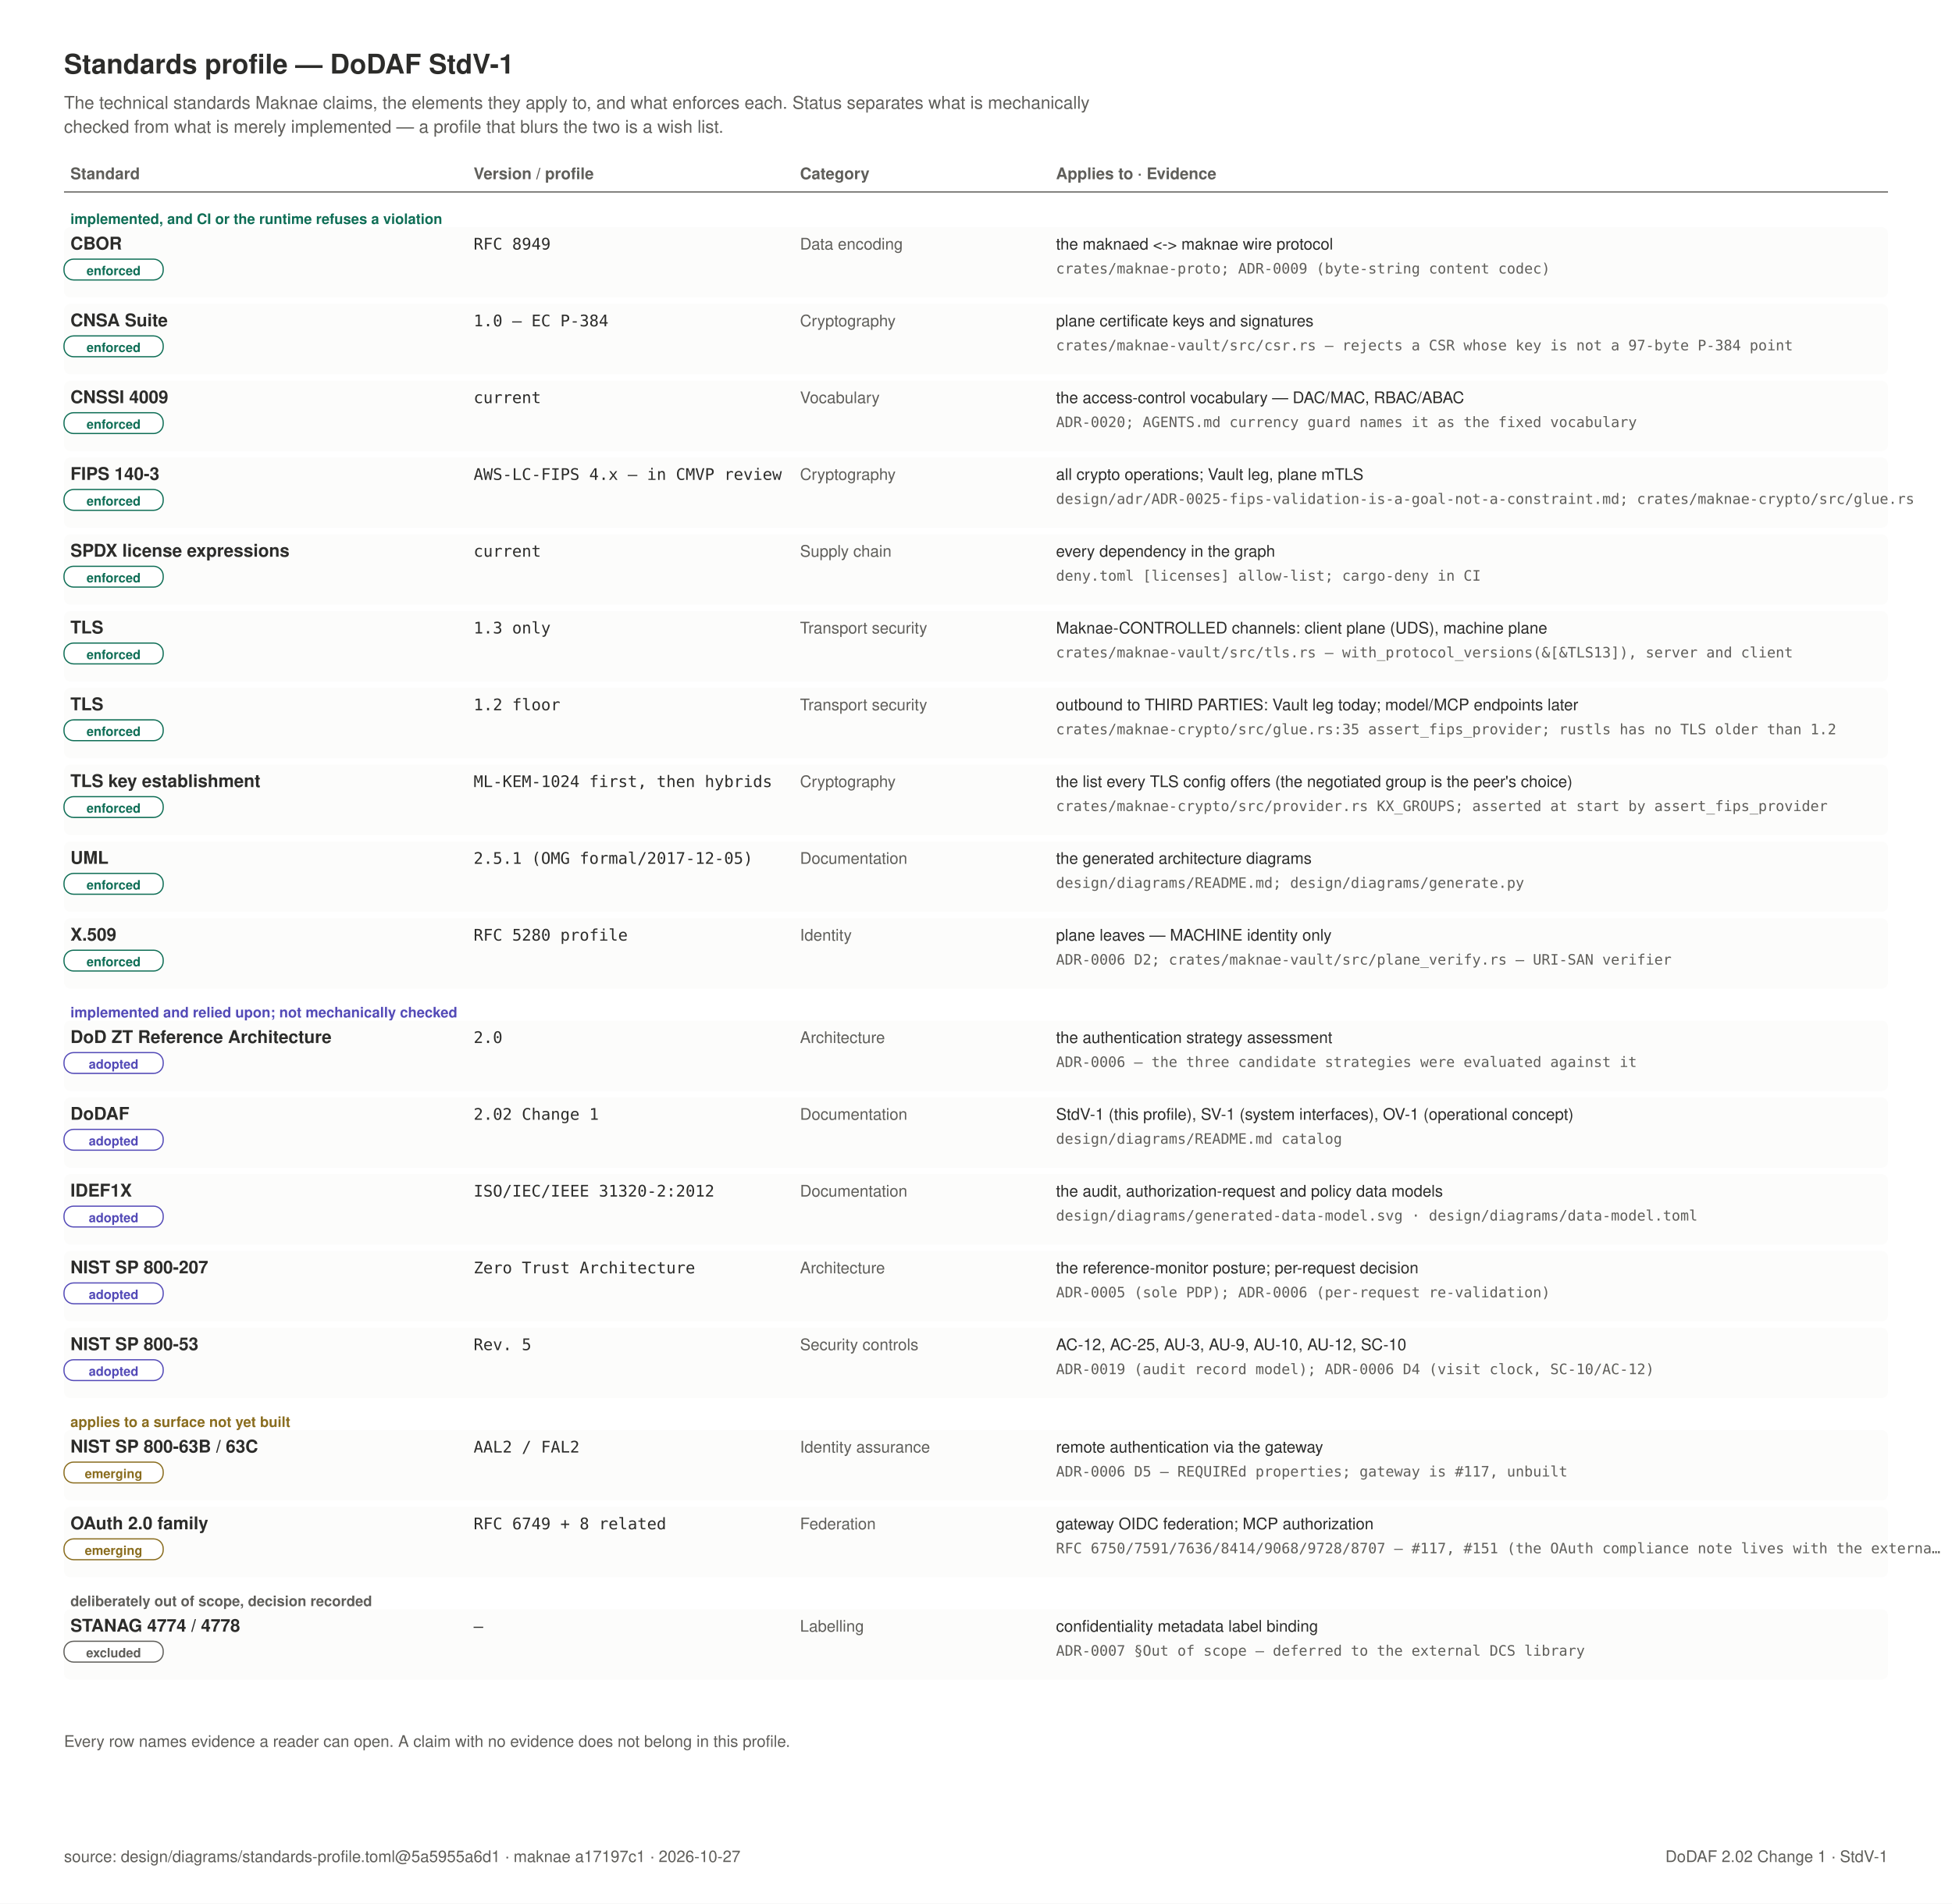
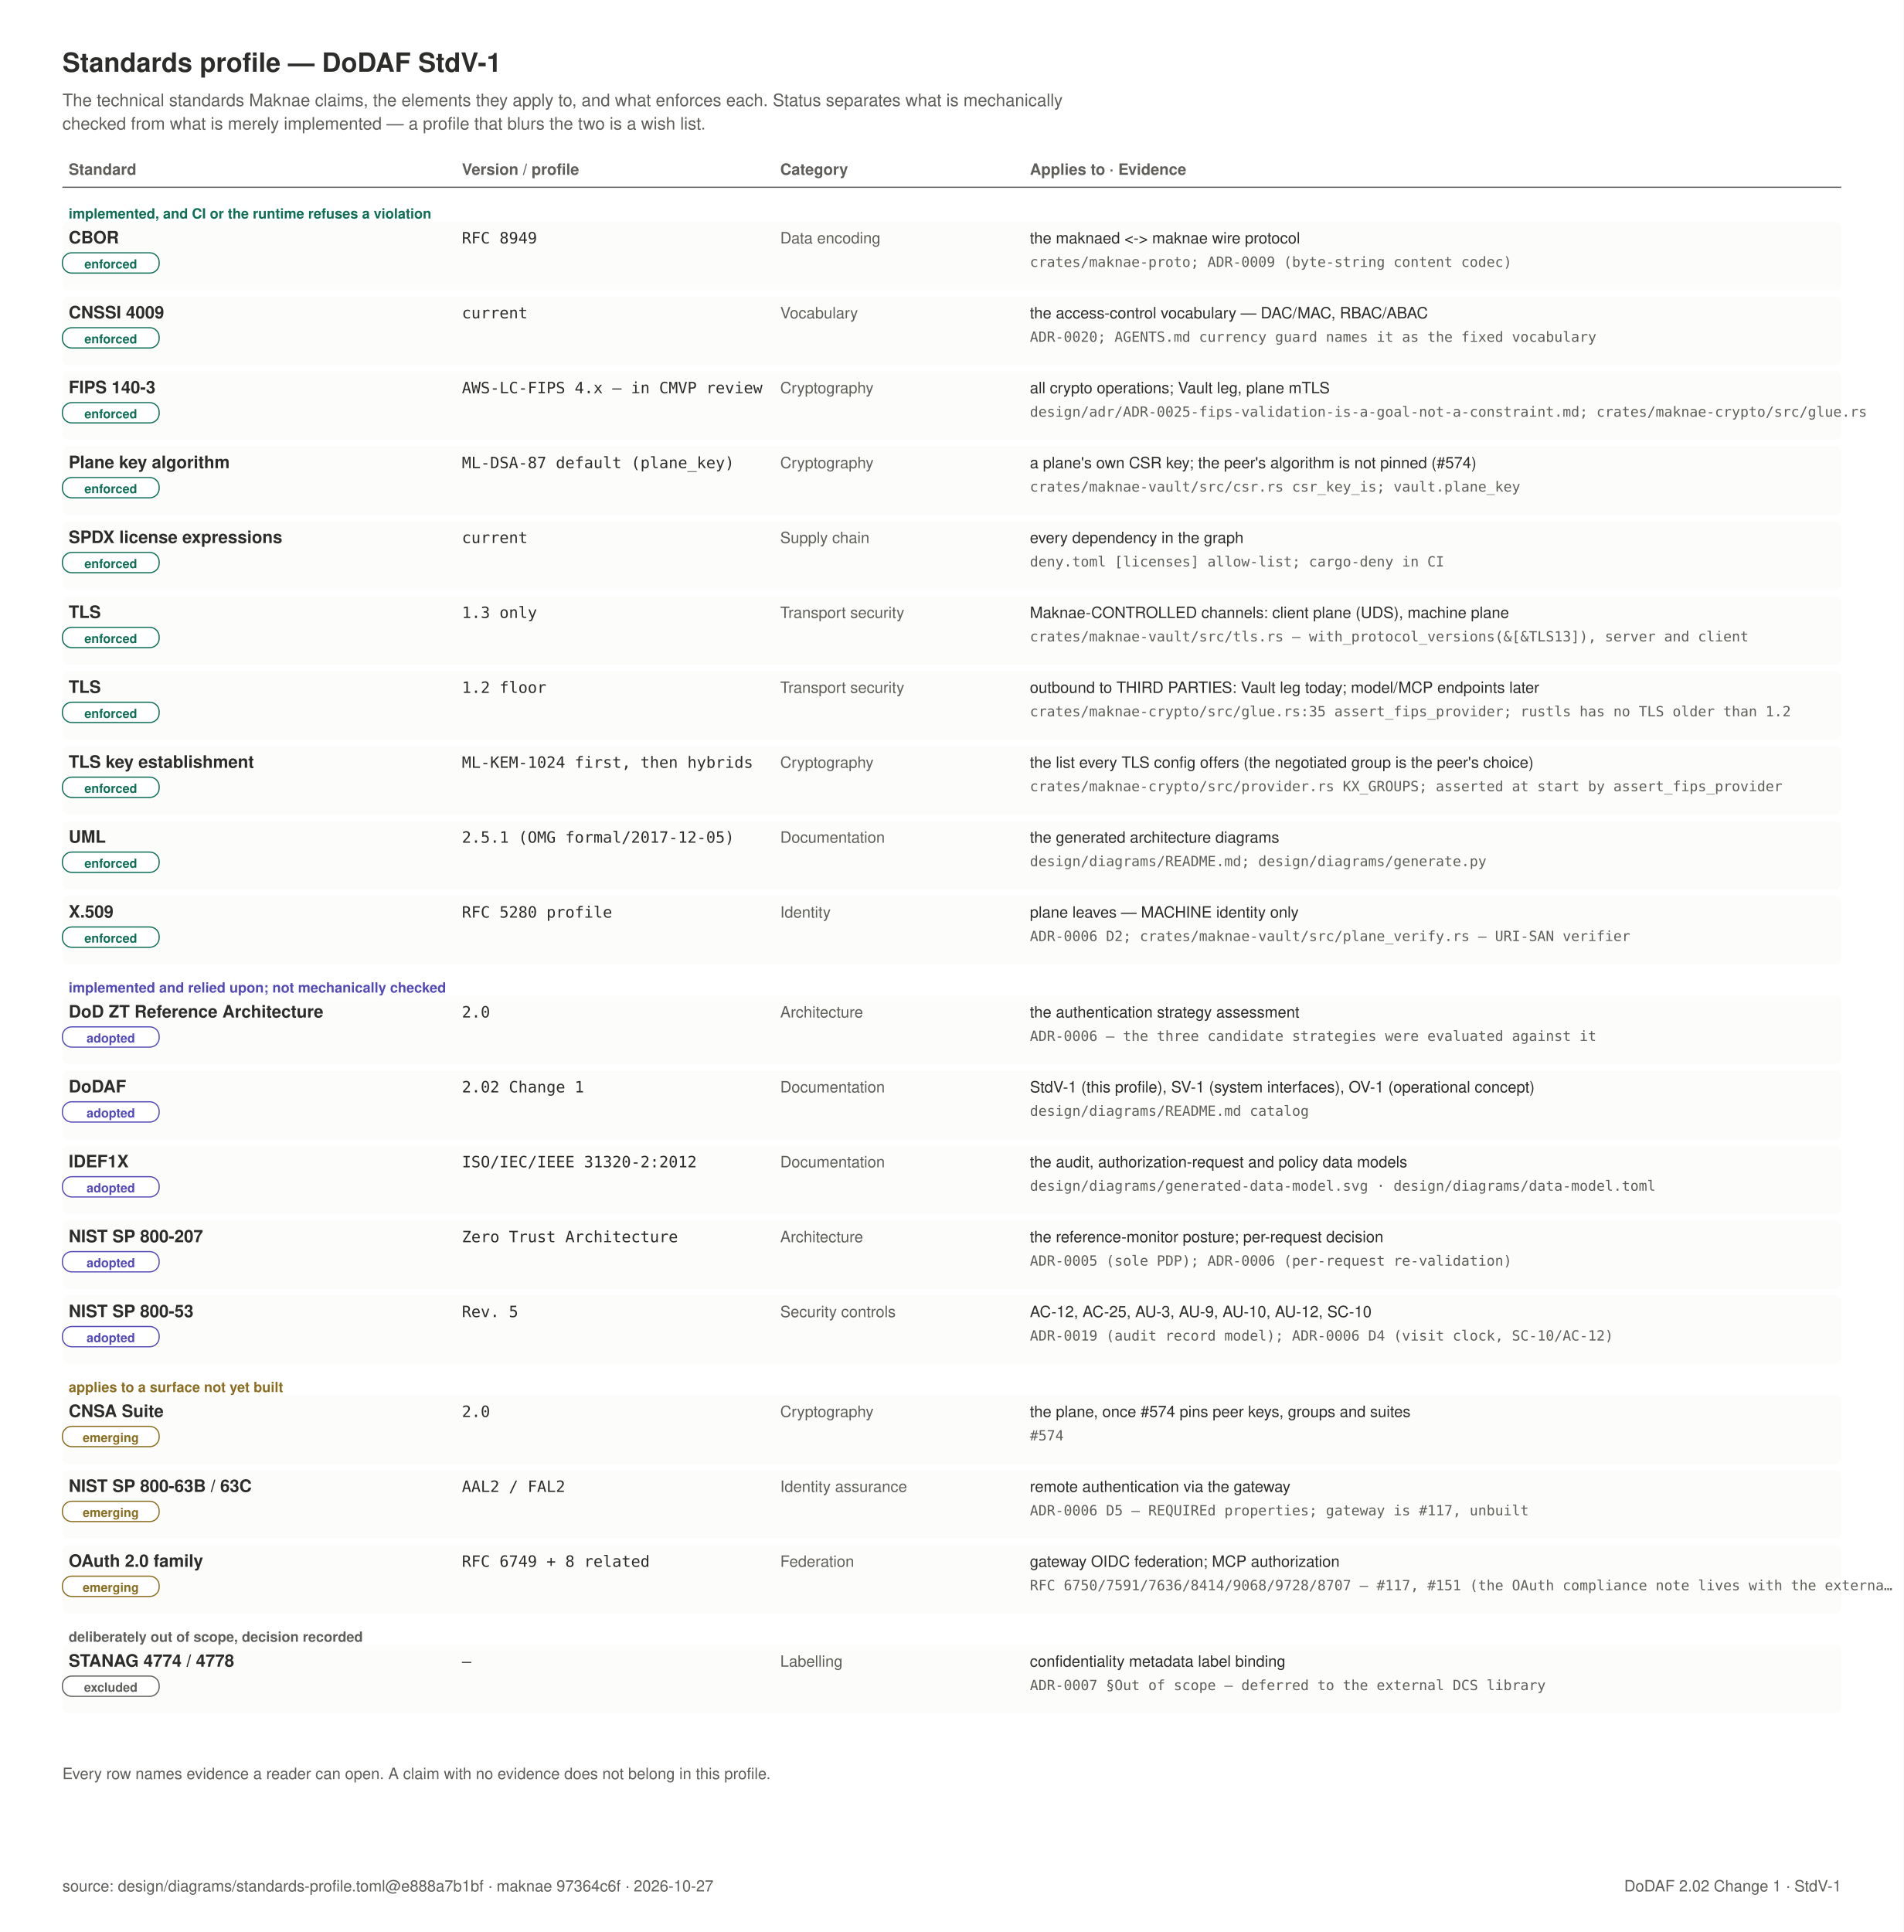
- <svg xmlns="http://www.w3.org/2000/svg" width="1220" height="1190" viewBox="0 0 1220 1190" role="img">
-   <rect x="0" y="0" width="1220" height="1190" fill="#FFFFFF" />
+ <svg xmlns="http://www.w3.org/2000/svg" width="1220" height="1238" viewBox="0 0 1220 1238" role="img">
+   <rect x="0" y="0" width="1220" height="1238" fill="#FFFFFF" />
  <text x="40" y="46" text-anchor="start" font-family="Helvetica, Arial, sans-serif" font-size="17" font-weight="600" fill="#2C2C2A">Standards profile — DoDAF StdV-1</text>
  <text x="40" y="68" text-anchor="start" font-family="Helvetica, Arial, sans-serif" font-size="11" font-weight="400" fill="#5F5E5A">The technical standards Maknae claims, the elements they apply to, and what enforces each. Status separates what is mechanically</text>
  <text x="40" y="83" text-anchor="start" font-family="Helvetica, Arial, sans-serif" font-size="11" font-weight="400" fill="#5F5E5A">checked from what is merely implemented — a profile that blurs the two is a wish list.</text>
  <text x="44" y="112" text-anchor="start" font-family="Helvetica, Arial, sans-serif" font-size="10" font-weight="600" fill="#5F5E5A">Standard</text>
  <text x="296" y="112" text-anchor="start" font-family="Helvetica, Arial, sans-serif" font-size="10" font-weight="600" fill="#5F5E5A">Version / profile</text>
  <text x="500" y="112" text-anchor="start" font-family="Helvetica, Arial, sans-serif" font-size="10" font-weight="600" fill="#5F5E5A">Category</text>
  <text x="660" y="112" text-anchor="start" font-family="Helvetica, Arial, sans-serif" font-size="10" font-weight="600" fill="#5F5E5A">Applies to  ·  Evidence</text>
  <line x1="40" y1="120" x2="1180" y2="120" stroke="#5F5E5A" stroke-width="0.75" />
  <text x="44" y="140" text-anchor="start" font-family="Helvetica, Arial, sans-serif" font-size="9" font-weight="600" fill="#0F6E56">implemented, and CI or the runtime refuses a violation</text>
  <rect x="40" y="142" width="1140" height="44" rx="4" fill="#FCFCFB" stroke="none" stroke-width="0" />
  <text x="44" y="156" text-anchor="start" font-family="Helvetica, Arial, sans-serif" font-size="11" font-weight="600" fill="#2C2C2A">CBOR</text>
  <rect x="40" y="162" width="62" height="13" rx="6" fill="#FFFFFF" stroke="#0F6E56" stroke-width="0.75" />
  <text x="71" y="172" text-anchor="middle" font-family="Helvetica, Arial, sans-serif" font-size="8" font-weight="600" fill="#0F6E56">enforced</text>
  <text x="296" y="156" text-anchor="start" font-family="ui-monospace, SFMono-Regular, Menlo, monospace" font-size="10" font-weight="400" fill="#2C2C2A">RFC 8949</text>
  <text x="500" y="156" text-anchor="start" font-family="Helvetica, Arial, sans-serif" font-size="10" font-weight="400" fill="#5F5E5A">Data encoding</text>
  <text x="660" y="156" text-anchor="start" font-family="Helvetica, Arial, sans-serif" font-size="10" font-weight="400" fill="#2C2C2A">the maknaed &lt;-&gt; maknae wire protocol</text>
  <text x="660" y="171" text-anchor="start" font-family="ui-monospace, SFMono-Regular, Menlo, monospace" font-size="9" font-weight="400" fill="#5F5E5A">crates/maknae-proto; ADR-0009 (byte-string content codec)</text>
  <rect x="40" y="190" width="1140" height="44" rx="4" fill="#FCFCFB" stroke="none" stroke-width="0" />
-   <text x="44" y="204" text-anchor="start" font-family="Helvetica, Arial, sans-serif" font-size="11" font-weight="600" fill="#2C2C2A">CNSA Suite</text>
+   <text x="44" y="204" text-anchor="start" font-family="Helvetica, Arial, sans-serif" font-size="11" font-weight="600" fill="#2C2C2A">CNSSI 4009</text>
  <rect x="40" y="210" width="62" height="13" rx="6" fill="#FFFFFF" stroke="#0F6E56" stroke-width="0.75" />
  <text x="71" y="220" text-anchor="middle" font-family="Helvetica, Arial, sans-serif" font-size="8" font-weight="600" fill="#0F6E56">enforced</text>
-   <text x="296" y="204" text-anchor="start" font-family="ui-monospace, SFMono-Regular, Menlo, monospace" font-size="10" font-weight="400" fill="#2C2C2A">1.0 — EC P-384</text>
-   <text x="500" y="204" text-anchor="start" font-family="Helvetica, Arial, sans-serif" font-size="10" font-weight="400" fill="#5F5E5A">Cryptography</text>
-   <text x="660" y="204" text-anchor="start" font-family="Helvetica, Arial, sans-serif" font-size="10" font-weight="400" fill="#2C2C2A">plane certificate keys and signatures</text>
-   <text x="660" y="219" text-anchor="start" font-family="ui-monospace, SFMono-Regular, Menlo, monospace" font-size="9" font-weight="400" fill="#5F5E5A">crates/maknae-vault/src/csr.rs — rejects a CSR whose key is not a 97-byte P-384 point</text>
+   <text x="296" y="204" text-anchor="start" font-family="ui-monospace, SFMono-Regular, Menlo, monospace" font-size="10" font-weight="400" fill="#2C2C2A">current</text>
+   <text x="500" y="204" text-anchor="start" font-family="Helvetica, Arial, sans-serif" font-size="10" font-weight="400" fill="#5F5E5A">Vocabulary</text>
+   <text x="660" y="204" text-anchor="start" font-family="Helvetica, Arial, sans-serif" font-size="10" font-weight="400" fill="#2C2C2A">the access-control vocabulary — DAC/MAC, RBAC/ABAC</text>
+   <text x="660" y="219" text-anchor="start" font-family="ui-monospace, SFMono-Regular, Menlo, monospace" font-size="9" font-weight="400" fill="#5F5E5A">ADR-0020; AGENTS.md currency guard names it as the fixed vocabulary</text>
  <rect x="40" y="238" width="1140" height="44" rx="4" fill="#FCFCFB" stroke="none" stroke-width="0" />
-   <text x="44" y="252" text-anchor="start" font-family="Helvetica, Arial, sans-serif" font-size="11" font-weight="600" fill="#2C2C2A">CNSSI 4009</text>
+   <text x="44" y="252" text-anchor="start" font-family="Helvetica, Arial, sans-serif" font-size="11" font-weight="600" fill="#2C2C2A">FIPS 140-3</text>
  <rect x="40" y="258" width="62" height="13" rx="6" fill="#FFFFFF" stroke="#0F6E56" stroke-width="0.75" />
  <text x="71" y="268" text-anchor="middle" font-family="Helvetica, Arial, sans-serif" font-size="8" font-weight="600" fill="#0F6E56">enforced</text>
-   <text x="296" y="252" text-anchor="start" font-family="ui-monospace, SFMono-Regular, Menlo, monospace" font-size="10" font-weight="400" fill="#2C2C2A">current</text>
-   <text x="500" y="252" text-anchor="start" font-family="Helvetica, Arial, sans-serif" font-size="10" font-weight="400" fill="#5F5E5A">Vocabulary</text>
-   <text x="660" y="252" text-anchor="start" font-family="Helvetica, Arial, sans-serif" font-size="10" font-weight="400" fill="#2C2C2A">the access-control vocabulary — DAC/MAC, RBAC/ABAC</text>
-   <text x="660" y="267" text-anchor="start" font-family="ui-monospace, SFMono-Regular, Menlo, monospace" font-size="9" font-weight="400" fill="#5F5E5A">ADR-0020; AGENTS.md currency guard names it as the fixed vocabulary</text>
+   <text x="296" y="252" text-anchor="start" font-family="ui-monospace, SFMono-Regular, Menlo, monospace" font-size="10" font-weight="400" fill="#2C2C2A">AWS-LC-FIPS 4.x — in CMVP review</text>
+   <text x="500" y="252" text-anchor="start" font-family="Helvetica, Arial, sans-serif" font-size="10" font-weight="400" fill="#5F5E5A">Cryptography</text>
+   <text x="660" y="252" text-anchor="start" font-family="Helvetica, Arial, sans-serif" font-size="10" font-weight="400" fill="#2C2C2A">all crypto operations; Vault leg, plane mTLS</text>
+   <text x="660" y="267" text-anchor="start" font-family="ui-monospace, SFMono-Regular, Menlo, monospace" font-size="9" font-weight="400" fill="#5F5E5A">design/adr/ADR-0025-fips-validation-is-a-goal-not-a-constraint.md; crates/maknae-crypto/src/glue.rs</text>
  <rect x="40" y="286" width="1140" height="44" rx="4" fill="#FCFCFB" stroke="none" stroke-width="0" />
-   <text x="44" y="300" text-anchor="start" font-family="Helvetica, Arial, sans-serif" font-size="11" font-weight="600" fill="#2C2C2A">FIPS 140-3</text>
+   <text x="44" y="300" text-anchor="start" font-family="Helvetica, Arial, sans-serif" font-size="11" font-weight="600" fill="#2C2C2A">Plane key algorithm</text>
  <rect x="40" y="306" width="62" height="13" rx="6" fill="#FFFFFF" stroke="#0F6E56" stroke-width="0.75" />
  <text x="71" y="316" text-anchor="middle" font-family="Helvetica, Arial, sans-serif" font-size="8" font-weight="600" fill="#0F6E56">enforced</text>
-   <text x="296" y="300" text-anchor="start" font-family="ui-monospace, SFMono-Regular, Menlo, monospace" font-size="10" font-weight="400" fill="#2C2C2A">AWS-LC-FIPS 4.x — in CMVP review</text>
+   <text x="296" y="300" text-anchor="start" font-family="ui-monospace, SFMono-Regular, Menlo, monospace" font-size="10" font-weight="400" fill="#2C2C2A">ML-DSA-87 default (plane_key)</text>
  <text x="500" y="300" text-anchor="start" font-family="Helvetica, Arial, sans-serif" font-size="10" font-weight="400" fill="#5F5E5A">Cryptography</text>
-   <text x="660" y="300" text-anchor="start" font-family="Helvetica, Arial, sans-serif" font-size="10" font-weight="400" fill="#2C2C2A">all crypto operations; Vault leg, plane mTLS</text>
-   <text x="660" y="315" text-anchor="start" font-family="ui-monospace, SFMono-Regular, Menlo, monospace" font-size="9" font-weight="400" fill="#5F5E5A">design/adr/ADR-0025-fips-validation-is-a-goal-not-a-constraint.md; crates/maknae-crypto/src/glue.rs</text>
+   <text x="660" y="300" text-anchor="start" font-family="Helvetica, Arial, sans-serif" font-size="10" font-weight="400" fill="#2C2C2A">a plane's own CSR key; the peer's algorithm is not pinned (#574)</text>
+   <text x="660" y="315" text-anchor="start" font-family="ui-monospace, SFMono-Regular, Menlo, monospace" font-size="9" font-weight="400" fill="#5F5E5A">crates/maknae-vault/src/csr.rs csr_key_is; vault.plane_key</text>
  <rect x="40" y="334" width="1140" height="44" rx="4" fill="#FCFCFB" stroke="none" stroke-width="0" />
  <text x="44" y="348" text-anchor="start" font-family="Helvetica, Arial, sans-serif" font-size="11" font-weight="600" fill="#2C2C2A">SPDX license expressions</text>
  <rect x="40" y="354" width="62" height="13" rx="6" fill="#FFFFFF" stroke="#0F6E56" stroke-width="0.75" />
  <text x="71" y="364" text-anchor="middle" font-family="Helvetica, Arial, sans-serif" font-size="8" font-weight="600" fill="#0F6E56">enforced</text>
  <text x="296" y="348" text-anchor="start" font-family="ui-monospace, SFMono-Regular, Menlo, monospace" font-size="10" font-weight="400" fill="#2C2C2A">current</text>
  <text x="500" y="348" text-anchor="start" font-family="Helvetica, Arial, sans-serif" font-size="10" font-weight="400" fill="#5F5E5A">Supply chain</text>
  <text x="660" y="348" text-anchor="start" font-family="Helvetica, Arial, sans-serif" font-size="10" font-weight="400" fill="#2C2C2A">every dependency in the graph</text>
  <text x="660" y="363" text-anchor="start" font-family="ui-monospace, SFMono-Regular, Menlo, monospace" font-size="9" font-weight="400" fill="#5F5E5A">deny.toml [licenses] allow-list; cargo-deny in CI</text>
  <rect x="40" y="382" width="1140" height="44" rx="4" fill="#FCFCFB" stroke="none" stroke-width="0" />
  <text x="44" y="396" text-anchor="start" font-family="Helvetica, Arial, sans-serif" font-size="11" font-weight="600" fill="#2C2C2A">TLS</text>
  <rect x="40" y="402" width="62" height="13" rx="6" fill="#FFFFFF" stroke="#0F6E56" stroke-width="0.75" />
  <text x="71" y="412" text-anchor="middle" font-family="Helvetica, Arial, sans-serif" font-size="8" font-weight="600" fill="#0F6E56">enforced</text>
  <text x="296" y="396" text-anchor="start" font-family="ui-monospace, SFMono-Regular, Menlo, monospace" font-size="10" font-weight="400" fill="#2C2C2A">1.3 only</text>
  <text x="500" y="396" text-anchor="start" font-family="Helvetica, Arial, sans-serif" font-size="10" font-weight="400" fill="#5F5E5A">Transport security</text>
  <text x="660" y="396" text-anchor="start" font-family="Helvetica, Arial, sans-serif" font-size="10" font-weight="400" fill="#2C2C2A">Maknae-CONTROLLED channels: client plane (UDS), machine plane</text>
  <text x="660" y="411" text-anchor="start" font-family="ui-monospace, SFMono-Regular, Menlo, monospace" font-size="9" font-weight="400" fill="#5F5E5A">crates/maknae-vault/src/tls.rs — with_protocol_versions(&amp;[&amp;TLS13]), server and client</text>
  <rect x="40" y="430" width="1140" height="44" rx="4" fill="#FCFCFB" stroke="none" stroke-width="0" />
  <text x="44" y="444" text-anchor="start" font-family="Helvetica, Arial, sans-serif" font-size="11" font-weight="600" fill="#2C2C2A">TLS</text>
  <rect x="40" y="450" width="62" height="13" rx="6" fill="#FFFFFF" stroke="#0F6E56" stroke-width="0.75" />
  <text x="71" y="460" text-anchor="middle" font-family="Helvetica, Arial, sans-serif" font-size="8" font-weight="600" fill="#0F6E56">enforced</text>
  <text x="296" y="444" text-anchor="start" font-family="ui-monospace, SFMono-Regular, Menlo, monospace" font-size="10" font-weight="400" fill="#2C2C2A">1.2 floor</text>
  <text x="500" y="444" text-anchor="start" font-family="Helvetica, Arial, sans-serif" font-size="10" font-weight="400" fill="#5F5E5A">Transport security</text>
  <text x="660" y="444" text-anchor="start" font-family="Helvetica, Arial, sans-serif" font-size="10" font-weight="400" fill="#2C2C2A">outbound to THIRD PARTIES: Vault leg today; model/MCP endpoints later</text>
  <text x="660" y="459" text-anchor="start" font-family="ui-monospace, SFMono-Regular, Menlo, monospace" font-size="9" font-weight="400" fill="#5F5E5A">crates/maknae-crypto/src/glue.rs:35 assert_fips_provider; rustls has no TLS older than 1.2</text>
  <rect x="40" y="478" width="1140" height="44" rx="4" fill="#FCFCFB" stroke="none" stroke-width="0" />
  <text x="44" y="492" text-anchor="start" font-family="Helvetica, Arial, sans-serif" font-size="11" font-weight="600" fill="#2C2C2A">TLS key establishment</text>
  <rect x="40" y="498" width="62" height="13" rx="6" fill="#FFFFFF" stroke="#0F6E56" stroke-width="0.75" />
  <text x="71" y="508" text-anchor="middle" font-family="Helvetica, Arial, sans-serif" font-size="8" font-weight="600" fill="#0F6E56">enforced</text>
  <text x="296" y="492" text-anchor="start" font-family="ui-monospace, SFMono-Regular, Menlo, monospace" font-size="10" font-weight="400" fill="#2C2C2A">ML-KEM-1024 first, then hybrids</text>
  <text x="500" y="492" text-anchor="start" font-family="Helvetica, Arial, sans-serif" font-size="10" font-weight="400" fill="#5F5E5A">Cryptography</text>
  <text x="660" y="492" text-anchor="start" font-family="Helvetica, Arial, sans-serif" font-size="10" font-weight="400" fill="#2C2C2A">the list every TLS config offers (the negotiated group is the peer's choice)</text>
  <text x="660" y="507" text-anchor="start" font-family="ui-monospace, SFMono-Regular, Menlo, monospace" font-size="9" font-weight="400" fill="#5F5E5A">crates/maknae-crypto/src/provider.rs KX_GROUPS; asserted at start by assert_fips_provider</text>
  <rect x="40" y="526" width="1140" height="44" rx="4" fill="#FCFCFB" stroke="none" stroke-width="0" />
  <text x="44" y="540" text-anchor="start" font-family="Helvetica, Arial, sans-serif" font-size="11" font-weight="600" fill="#2C2C2A">UML</text>
  <rect x="40" y="546" width="62" height="13" rx="6" fill="#FFFFFF" stroke="#0F6E56" stroke-width="0.75" />
  <text x="71" y="556" text-anchor="middle" font-family="Helvetica, Arial, sans-serif" font-size="8" font-weight="600" fill="#0F6E56">enforced</text>
  <text x="296" y="540" text-anchor="start" font-family="ui-monospace, SFMono-Regular, Menlo, monospace" font-size="10" font-weight="400" fill="#2C2C2A">2.5.1 (OMG formal/2017-12-05)</text>
  <text x="500" y="540" text-anchor="start" font-family="Helvetica, Arial, sans-serif" font-size="10" font-weight="400" fill="#5F5E5A">Documentation</text>
  <text x="660" y="540" text-anchor="start" font-family="Helvetica, Arial, sans-serif" font-size="10" font-weight="400" fill="#2C2C2A">the generated architecture diagrams</text>
  <text x="660" y="555" text-anchor="start" font-family="ui-monospace, SFMono-Regular, Menlo, monospace" font-size="9" font-weight="400" fill="#5F5E5A">design/diagrams/README.md; design/diagrams/generate.py</text>
  <rect x="40" y="574" width="1140" height="44" rx="4" fill="#FCFCFB" stroke="none" stroke-width="0" />
  <text x="44" y="588" text-anchor="start" font-family="Helvetica, Arial, sans-serif" font-size="11" font-weight="600" fill="#2C2C2A">X.509</text>
  <rect x="40" y="594" width="62" height="13" rx="6" fill="#FFFFFF" stroke="#0F6E56" stroke-width="0.75" />
  <text x="71" y="604" text-anchor="middle" font-family="Helvetica, Arial, sans-serif" font-size="8" font-weight="600" fill="#0F6E56">enforced</text>
  <text x="296" y="588" text-anchor="start" font-family="ui-monospace, SFMono-Regular, Menlo, monospace" font-size="10" font-weight="400" fill="#2C2C2A">RFC 5280 profile</text>
  <text x="500" y="588" text-anchor="start" font-family="Helvetica, Arial, sans-serif" font-size="10" font-weight="400" fill="#5F5E5A">Identity</text>
  <text x="660" y="588" text-anchor="start" font-family="Helvetica, Arial, sans-serif" font-size="10" font-weight="400" fill="#2C2C2A">plane leaves — MACHINE identity only</text>
  <text x="660" y="603" text-anchor="start" font-family="ui-monospace, SFMono-Regular, Menlo, monospace" font-size="9" font-weight="400" fill="#5F5E5A">ADR-0006 D2; crates/maknae-vault/src/plane_verify.rs — URI-SAN verifier</text>
  <text x="44" y="636" text-anchor="start" font-family="Helvetica, Arial, sans-serif" font-size="9" font-weight="600" fill="#534AB7">implemented and relied upon; not mechanically checked</text>
  <rect x="40" y="638" width="1140" height="44" rx="4" fill="#FCFCFB" stroke="none" stroke-width="0" />
  <text x="44" y="652" text-anchor="start" font-family="Helvetica, Arial, sans-serif" font-size="11" font-weight="600" fill="#2C2C2A">DoD ZT Reference Architecture</text>
  <rect x="40" y="658" width="62" height="13" rx="6" fill="#FFFFFF" stroke="#534AB7" stroke-width="0.75" />
  <text x="71" y="668" text-anchor="middle" font-family="Helvetica, Arial, sans-serif" font-size="8" font-weight="600" fill="#534AB7">adopted</text>
  <text x="296" y="652" text-anchor="start" font-family="ui-monospace, SFMono-Regular, Menlo, monospace" font-size="10" font-weight="400" fill="#2C2C2A">2.0</text>
  <text x="500" y="652" text-anchor="start" font-family="Helvetica, Arial, sans-serif" font-size="10" font-weight="400" fill="#5F5E5A">Architecture</text>
  <text x="660" y="652" text-anchor="start" font-family="Helvetica, Arial, sans-serif" font-size="10" font-weight="400" fill="#2C2C2A">the authentication strategy assessment</text>
  <text x="660" y="667" text-anchor="start" font-family="ui-monospace, SFMono-Regular, Menlo, monospace" font-size="9" font-weight="400" fill="#5F5E5A">ADR-0006 — the three candidate strategies were evaluated against it</text>
  <rect x="40" y="686" width="1140" height="44" rx="4" fill="#FCFCFB" stroke="none" stroke-width="0" />
  <text x="44" y="700" text-anchor="start" font-family="Helvetica, Arial, sans-serif" font-size="11" font-weight="600" fill="#2C2C2A">DoDAF</text>
  <rect x="40" y="706" width="62" height="13" rx="6" fill="#FFFFFF" stroke="#534AB7" stroke-width="0.75" />
  <text x="71" y="716" text-anchor="middle" font-family="Helvetica, Arial, sans-serif" font-size="8" font-weight="600" fill="#534AB7">adopted</text>
  <text x="296" y="700" text-anchor="start" font-family="ui-monospace, SFMono-Regular, Menlo, monospace" font-size="10" font-weight="400" fill="#2C2C2A">2.02 Change 1</text>
  <text x="500" y="700" text-anchor="start" font-family="Helvetica, Arial, sans-serif" font-size="10" font-weight="400" fill="#5F5E5A">Documentation</text>
  <text x="660" y="700" text-anchor="start" font-family="Helvetica, Arial, sans-serif" font-size="10" font-weight="400" fill="#2C2C2A">StdV-1 (this profile), SV-1 (system interfaces), OV-1 (operational concept)</text>
  <text x="660" y="715" text-anchor="start" font-family="ui-monospace, SFMono-Regular, Menlo, monospace" font-size="9" font-weight="400" fill="#5F5E5A">design/diagrams/README.md catalog</text>
  <rect x="40" y="734" width="1140" height="44" rx="4" fill="#FCFCFB" stroke="none" stroke-width="0" />
  <text x="44" y="748" text-anchor="start" font-family="Helvetica, Arial, sans-serif" font-size="11" font-weight="600" fill="#2C2C2A">IDEF1X</text>
  <rect x="40" y="754" width="62" height="13" rx="6" fill="#FFFFFF" stroke="#534AB7" stroke-width="0.75" />
  <text x="71" y="764" text-anchor="middle" font-family="Helvetica, Arial, sans-serif" font-size="8" font-weight="600" fill="#534AB7">adopted</text>
  <text x="296" y="748" text-anchor="start" font-family="ui-monospace, SFMono-Regular, Menlo, monospace" font-size="10" font-weight="400" fill="#2C2C2A">ISO/IEC/IEEE 31320-2:2012</text>
  <text x="500" y="748" text-anchor="start" font-family="Helvetica, Arial, sans-serif" font-size="10" font-weight="400" fill="#5F5E5A">Documentation</text>
  <text x="660" y="748" text-anchor="start" font-family="Helvetica, Arial, sans-serif" font-size="10" font-weight="400" fill="#2C2C2A">the audit, authorization-request and policy data models</text>
  <text x="660" y="763" text-anchor="start" font-family="ui-monospace, SFMono-Regular, Menlo, monospace" font-size="9" font-weight="400" fill="#5F5E5A">design/diagrams/generated-data-model.svg · design/diagrams/data-model.toml</text>
  <rect x="40" y="782" width="1140" height="44" rx="4" fill="#FCFCFB" stroke="none" stroke-width="0" />
  <text x="44" y="796" text-anchor="start" font-family="Helvetica, Arial, sans-serif" font-size="11" font-weight="600" fill="#2C2C2A">NIST SP 800-207</text>
  <rect x="40" y="802" width="62" height="13" rx="6" fill="#FFFFFF" stroke="#534AB7" stroke-width="0.75" />
  <text x="71" y="812" text-anchor="middle" font-family="Helvetica, Arial, sans-serif" font-size="8" font-weight="600" fill="#534AB7">adopted</text>
  <text x="296" y="796" text-anchor="start" font-family="ui-monospace, SFMono-Regular, Menlo, monospace" font-size="10" font-weight="400" fill="#2C2C2A">Zero Trust Architecture</text>
  <text x="500" y="796" text-anchor="start" font-family="Helvetica, Arial, sans-serif" font-size="10" font-weight="400" fill="#5F5E5A">Architecture</text>
  <text x="660" y="796" text-anchor="start" font-family="Helvetica, Arial, sans-serif" font-size="10" font-weight="400" fill="#2C2C2A">the reference-monitor posture; per-request decision</text>
  <text x="660" y="811" text-anchor="start" font-family="ui-monospace, SFMono-Regular, Menlo, monospace" font-size="9" font-weight="400" fill="#5F5E5A">ADR-0005 (sole PDP); ADR-0006 (per-request re-validation)</text>
  <rect x="40" y="830" width="1140" height="44" rx="4" fill="#FCFCFB" stroke="none" stroke-width="0" />
  <text x="44" y="844" text-anchor="start" font-family="Helvetica, Arial, sans-serif" font-size="11" font-weight="600" fill="#2C2C2A">NIST SP 800-53</text>
  <rect x="40" y="850" width="62" height="13" rx="6" fill="#FFFFFF" stroke="#534AB7" stroke-width="0.75" />
  <text x="71" y="860" text-anchor="middle" font-family="Helvetica, Arial, sans-serif" font-size="8" font-weight="600" fill="#534AB7">adopted</text>
  <text x="296" y="844" text-anchor="start" font-family="ui-monospace, SFMono-Regular, Menlo, monospace" font-size="10" font-weight="400" fill="#2C2C2A">Rev. 5</text>
  <text x="500" y="844" text-anchor="start" font-family="Helvetica, Arial, sans-serif" font-size="10" font-weight="400" fill="#5F5E5A">Security controls</text>
  <text x="660" y="844" text-anchor="start" font-family="Helvetica, Arial, sans-serif" font-size="10" font-weight="400" fill="#2C2C2A">AC-12, AC-25, AU-3, AU-9, AU-10, AU-12, SC-10</text>
  <text x="660" y="859" text-anchor="start" font-family="ui-monospace, SFMono-Regular, Menlo, monospace" font-size="9" font-weight="400" fill="#5F5E5A">ADR-0019 (audit record model); ADR-0006 D4 (visit clock, SC-10/AC-12)</text>
  <text x="44" y="892" text-anchor="start" font-family="Helvetica, Arial, sans-serif" font-size="9" font-weight="600" fill="#8A6D1F">applies to a surface not yet built</text>
  <rect x="40" y="894" width="1140" height="44" rx="4" fill="#FCFCFB" stroke="none" stroke-width="0" />
-   <text x="44" y="908" text-anchor="start" font-family="Helvetica, Arial, sans-serif" font-size="11" font-weight="600" fill="#2C2C2A">NIST SP 800-63B / 63C</text>
+   <text x="44" y="908" text-anchor="start" font-family="Helvetica, Arial, sans-serif" font-size="11" font-weight="600" fill="#2C2C2A">CNSA Suite</text>
  <rect x="40" y="914" width="62" height="13" rx="6" fill="#FFFFFF" stroke="#8A6D1F" stroke-width="0.75" />
  <text x="71" y="924" text-anchor="middle" font-family="Helvetica, Arial, sans-serif" font-size="8" font-weight="600" fill="#8A6D1F">emerging</text>
-   <text x="296" y="908" text-anchor="start" font-family="ui-monospace, SFMono-Regular, Menlo, monospace" font-size="10" font-weight="400" fill="#2C2C2A">AAL2 / FAL2</text>
-   <text x="500" y="908" text-anchor="start" font-family="Helvetica, Arial, sans-serif" font-size="10" font-weight="400" fill="#5F5E5A">Identity assurance</text>
-   <text x="660" y="908" text-anchor="start" font-family="Helvetica, Arial, sans-serif" font-size="10" font-weight="400" fill="#2C2C2A">remote authentication via the gateway</text>
-   <text x="660" y="923" text-anchor="start" font-family="ui-monospace, SFMono-Regular, Menlo, monospace" font-size="9" font-weight="400" fill="#5F5E5A">ADR-0006 D5 — REQUIREd properties; gateway is #117, unbuilt</text>
+   <text x="296" y="908" text-anchor="start" font-family="ui-monospace, SFMono-Regular, Menlo, monospace" font-size="10" font-weight="400" fill="#2C2C2A">2.0</text>
+   <text x="500" y="908" text-anchor="start" font-family="Helvetica, Arial, sans-serif" font-size="10" font-weight="400" fill="#5F5E5A">Cryptography</text>
+   <text x="660" y="908" text-anchor="start" font-family="Helvetica, Arial, sans-serif" font-size="10" font-weight="400" fill="#2C2C2A">the plane, once #574 pins peer keys, groups and suites</text>
+   <text x="660" y="923" text-anchor="start" font-family="ui-monospace, SFMono-Regular, Menlo, monospace" font-size="9" font-weight="400" fill="#5F5E5A">#574</text>
  <rect x="40" y="942" width="1140" height="44" rx="4" fill="#FCFCFB" stroke="none" stroke-width="0" />
-   <text x="44" y="956" text-anchor="start" font-family="Helvetica, Arial, sans-serif" font-size="11" font-weight="600" fill="#2C2C2A">OAuth 2.0 family</text>
+   <text x="44" y="956" text-anchor="start" font-family="Helvetica, Arial, sans-serif" font-size="11" font-weight="600" fill="#2C2C2A">NIST SP 800-63B / 63C</text>
  <rect x="40" y="962" width="62" height="13" rx="6" fill="#FFFFFF" stroke="#8A6D1F" stroke-width="0.75" />
  <text x="71" y="972" text-anchor="middle" font-family="Helvetica, Arial, sans-serif" font-size="8" font-weight="600" fill="#8A6D1F">emerging</text>
-   <text x="296" y="956" text-anchor="start" font-family="ui-monospace, SFMono-Regular, Menlo, monospace" font-size="10" font-weight="400" fill="#2C2C2A">RFC 6749 + 8 related</text>
-   <text x="500" y="956" text-anchor="start" font-family="Helvetica, Arial, sans-serif" font-size="10" font-weight="400" fill="#5F5E5A">Federation</text>
-   <text x="660" y="956" text-anchor="start" font-family="Helvetica, Arial, sans-serif" font-size="10" font-weight="400" fill="#2C2C2A">gateway OIDC federation; MCP authorization</text>
-   <text x="660" y="971" text-anchor="start" font-family="ui-monospace, SFMono-Regular, Menlo, monospace" font-size="9" font-weight="400" fill="#5F5E5A">RFC 6750/7591/7636/8414/9068/9728/8707 — #117, #151 (the OAuth compliance note lives with the externa…</text>
-   <text x="44" y="1004" text-anchor="start" font-family="Helvetica, Arial, sans-serif" font-size="9" font-weight="600" fill="#5F5E5A">deliberately out of scope, decision recorded</text>
-   <rect x="40" y="1006" width="1140" height="44" rx="4" fill="#FCFCFB" stroke="none" stroke-width="0" />
-   <text x="44" y="1020" text-anchor="start" font-family="Helvetica, Arial, sans-serif" font-size="11" font-weight="600" fill="#2C2C2A">STANAG 4774 / 4778</text>
-   <rect x="40" y="1026" width="62" height="13" rx="6" fill="#FFFFFF" stroke="#5F5E5A" stroke-width="0.75" />
-   <text x="71" y="1036" text-anchor="middle" font-family="Helvetica, Arial, sans-serif" font-size="8" font-weight="600" fill="#5F5E5A">excluded</text>
-   <text x="296" y="1020" text-anchor="start" font-family="ui-monospace, SFMono-Regular, Menlo, monospace" font-size="10" font-weight="400" fill="#2C2C2A">—</text>
-   <text x="500" y="1020" text-anchor="start" font-family="Helvetica, Arial, sans-serif" font-size="10" font-weight="400" fill="#5F5E5A">Labelling</text>
-   <text x="660" y="1020" text-anchor="start" font-family="Helvetica, Arial, sans-serif" font-size="10" font-weight="400" fill="#2C2C2A">confidentiality metadata label binding</text>
-   <text x="660" y="1035" text-anchor="start" font-family="ui-monospace, SFMono-Regular, Menlo, monospace" font-size="9" font-weight="400" fill="#5F5E5A">ADR-0007 §Out of scope — deferred to the external DCS library</text>
-   <text x="40" y="1092" text-anchor="start" font-family="Helvetica, Arial, sans-serif" font-size="10" font-weight="400" fill="#5F5E5A">Every row names evidence a reader can open. A claim with no evidence does not belong in this profile.</text>
-   <text x="40" y="1164" text-anchor="start" font-family="Helvetica, Arial, sans-serif" font-size="10" font-weight="400" fill="#5F5E5A">source: design/diagrams/standards-profile.toml@5a5955a6d1 · maknae a17197c1 · 2026-10-27</text>
-   <text x="1180" y="1164" text-anchor="end" font-family="Helvetica, Arial, sans-serif" font-size="10" font-weight="400" fill="#5F5E5A">DoDAF 2.02 Change 1 · StdV-1</text>
+   <text x="296" y="956" text-anchor="start" font-family="ui-monospace, SFMono-Regular, Menlo, monospace" font-size="10" font-weight="400" fill="#2C2C2A">AAL2 / FAL2</text>
+   <text x="500" y="956" text-anchor="start" font-family="Helvetica, Arial, sans-serif" font-size="10" font-weight="400" fill="#5F5E5A">Identity assurance</text>
+   <text x="660" y="956" text-anchor="start" font-family="Helvetica, Arial, sans-serif" font-size="10" font-weight="400" fill="#2C2C2A">remote authentication via the gateway</text>
+   <text x="660" y="971" text-anchor="start" font-family="ui-monospace, SFMono-Regular, Menlo, monospace" font-size="9" font-weight="400" fill="#5F5E5A">ADR-0006 D5 — REQUIREd properties; gateway is #117, unbuilt</text>
+   <rect x="40" y="990" width="1140" height="44" rx="4" fill="#FCFCFB" stroke="none" stroke-width="0" />
+   <text x="44" y="1004" text-anchor="start" font-family="Helvetica, Arial, sans-serif" font-size="11" font-weight="600" fill="#2C2C2A">OAuth 2.0 family</text>
+   <rect x="40" y="1010" width="62" height="13" rx="6" fill="#FFFFFF" stroke="#8A6D1F" stroke-width="0.75" />
+   <text x="71" y="1020" text-anchor="middle" font-family="Helvetica, Arial, sans-serif" font-size="8" font-weight="600" fill="#8A6D1F">emerging</text>
+   <text x="296" y="1004" text-anchor="start" font-family="ui-monospace, SFMono-Regular, Menlo, monospace" font-size="10" font-weight="400" fill="#2C2C2A">RFC 6749 + 8 related</text>
+   <text x="500" y="1004" text-anchor="start" font-family="Helvetica, Arial, sans-serif" font-size="10" font-weight="400" fill="#5F5E5A">Federation</text>
+   <text x="660" y="1004" text-anchor="start" font-family="Helvetica, Arial, sans-serif" font-size="10" font-weight="400" fill="#2C2C2A">gateway OIDC federation; MCP authorization</text>
+   <text x="660" y="1019" text-anchor="start" font-family="ui-monospace, SFMono-Regular, Menlo, monospace" font-size="9" font-weight="400" fill="#5F5E5A">RFC 6750/7591/7636/8414/9068/9728/8707 — #117, #151 (the OAuth compliance note lives with the externa…</text>
+   <text x="44" y="1052" text-anchor="start" font-family="Helvetica, Arial, sans-serif" font-size="9" font-weight="600" fill="#5F5E5A">deliberately out of scope, decision recorded</text>
+   <rect x="40" y="1054" width="1140" height="44" rx="4" fill="#FCFCFB" stroke="none" stroke-width="0" />
+   <text x="44" y="1068" text-anchor="start" font-family="Helvetica, Arial, sans-serif" font-size="11" font-weight="600" fill="#2C2C2A">STANAG 4774 / 4778</text>
+   <rect x="40" y="1074" width="62" height="13" rx="6" fill="#FFFFFF" stroke="#5F5E5A" stroke-width="0.75" />
+   <text x="71" y="1084" text-anchor="middle" font-family="Helvetica, Arial, sans-serif" font-size="8" font-weight="600" fill="#5F5E5A">excluded</text>
+   <text x="296" y="1068" text-anchor="start" font-family="ui-monospace, SFMono-Regular, Menlo, monospace" font-size="10" font-weight="400" fill="#2C2C2A">—</text>
+   <text x="500" y="1068" text-anchor="start" font-family="Helvetica, Arial, sans-serif" font-size="10" font-weight="400" fill="#5F5E5A">Labelling</text>
+   <text x="660" y="1068" text-anchor="start" font-family="Helvetica, Arial, sans-serif" font-size="10" font-weight="400" fill="#2C2C2A">confidentiality metadata label binding</text>
+   <text x="660" y="1083" text-anchor="start" font-family="ui-monospace, SFMono-Regular, Menlo, monospace" font-size="9" font-weight="400" fill="#5F5E5A">ADR-0007 §Out of scope — deferred to the external DCS library</text>
+   <text x="40" y="1140" text-anchor="start" font-family="Helvetica, Arial, sans-serif" font-size="10" font-weight="400" fill="#5F5E5A">Every row names evidence a reader can open. A claim with no evidence does not belong in this profile.</text>
+   <text x="40" y="1212" text-anchor="start" font-family="Helvetica, Arial, sans-serif" font-size="10" font-weight="400" fill="#5F5E5A">source: design/diagrams/standards-profile.toml@e888a7b1bf · maknae 97364c6f · 2026-10-27</text>
+   <text x="1180" y="1212" text-anchor="end" font-family="Helvetica, Arial, sans-serif" font-size="10" font-weight="400" fill="#5F5E5A">DoDAF 2.02 Change 1 · StdV-1</text>
</svg>
